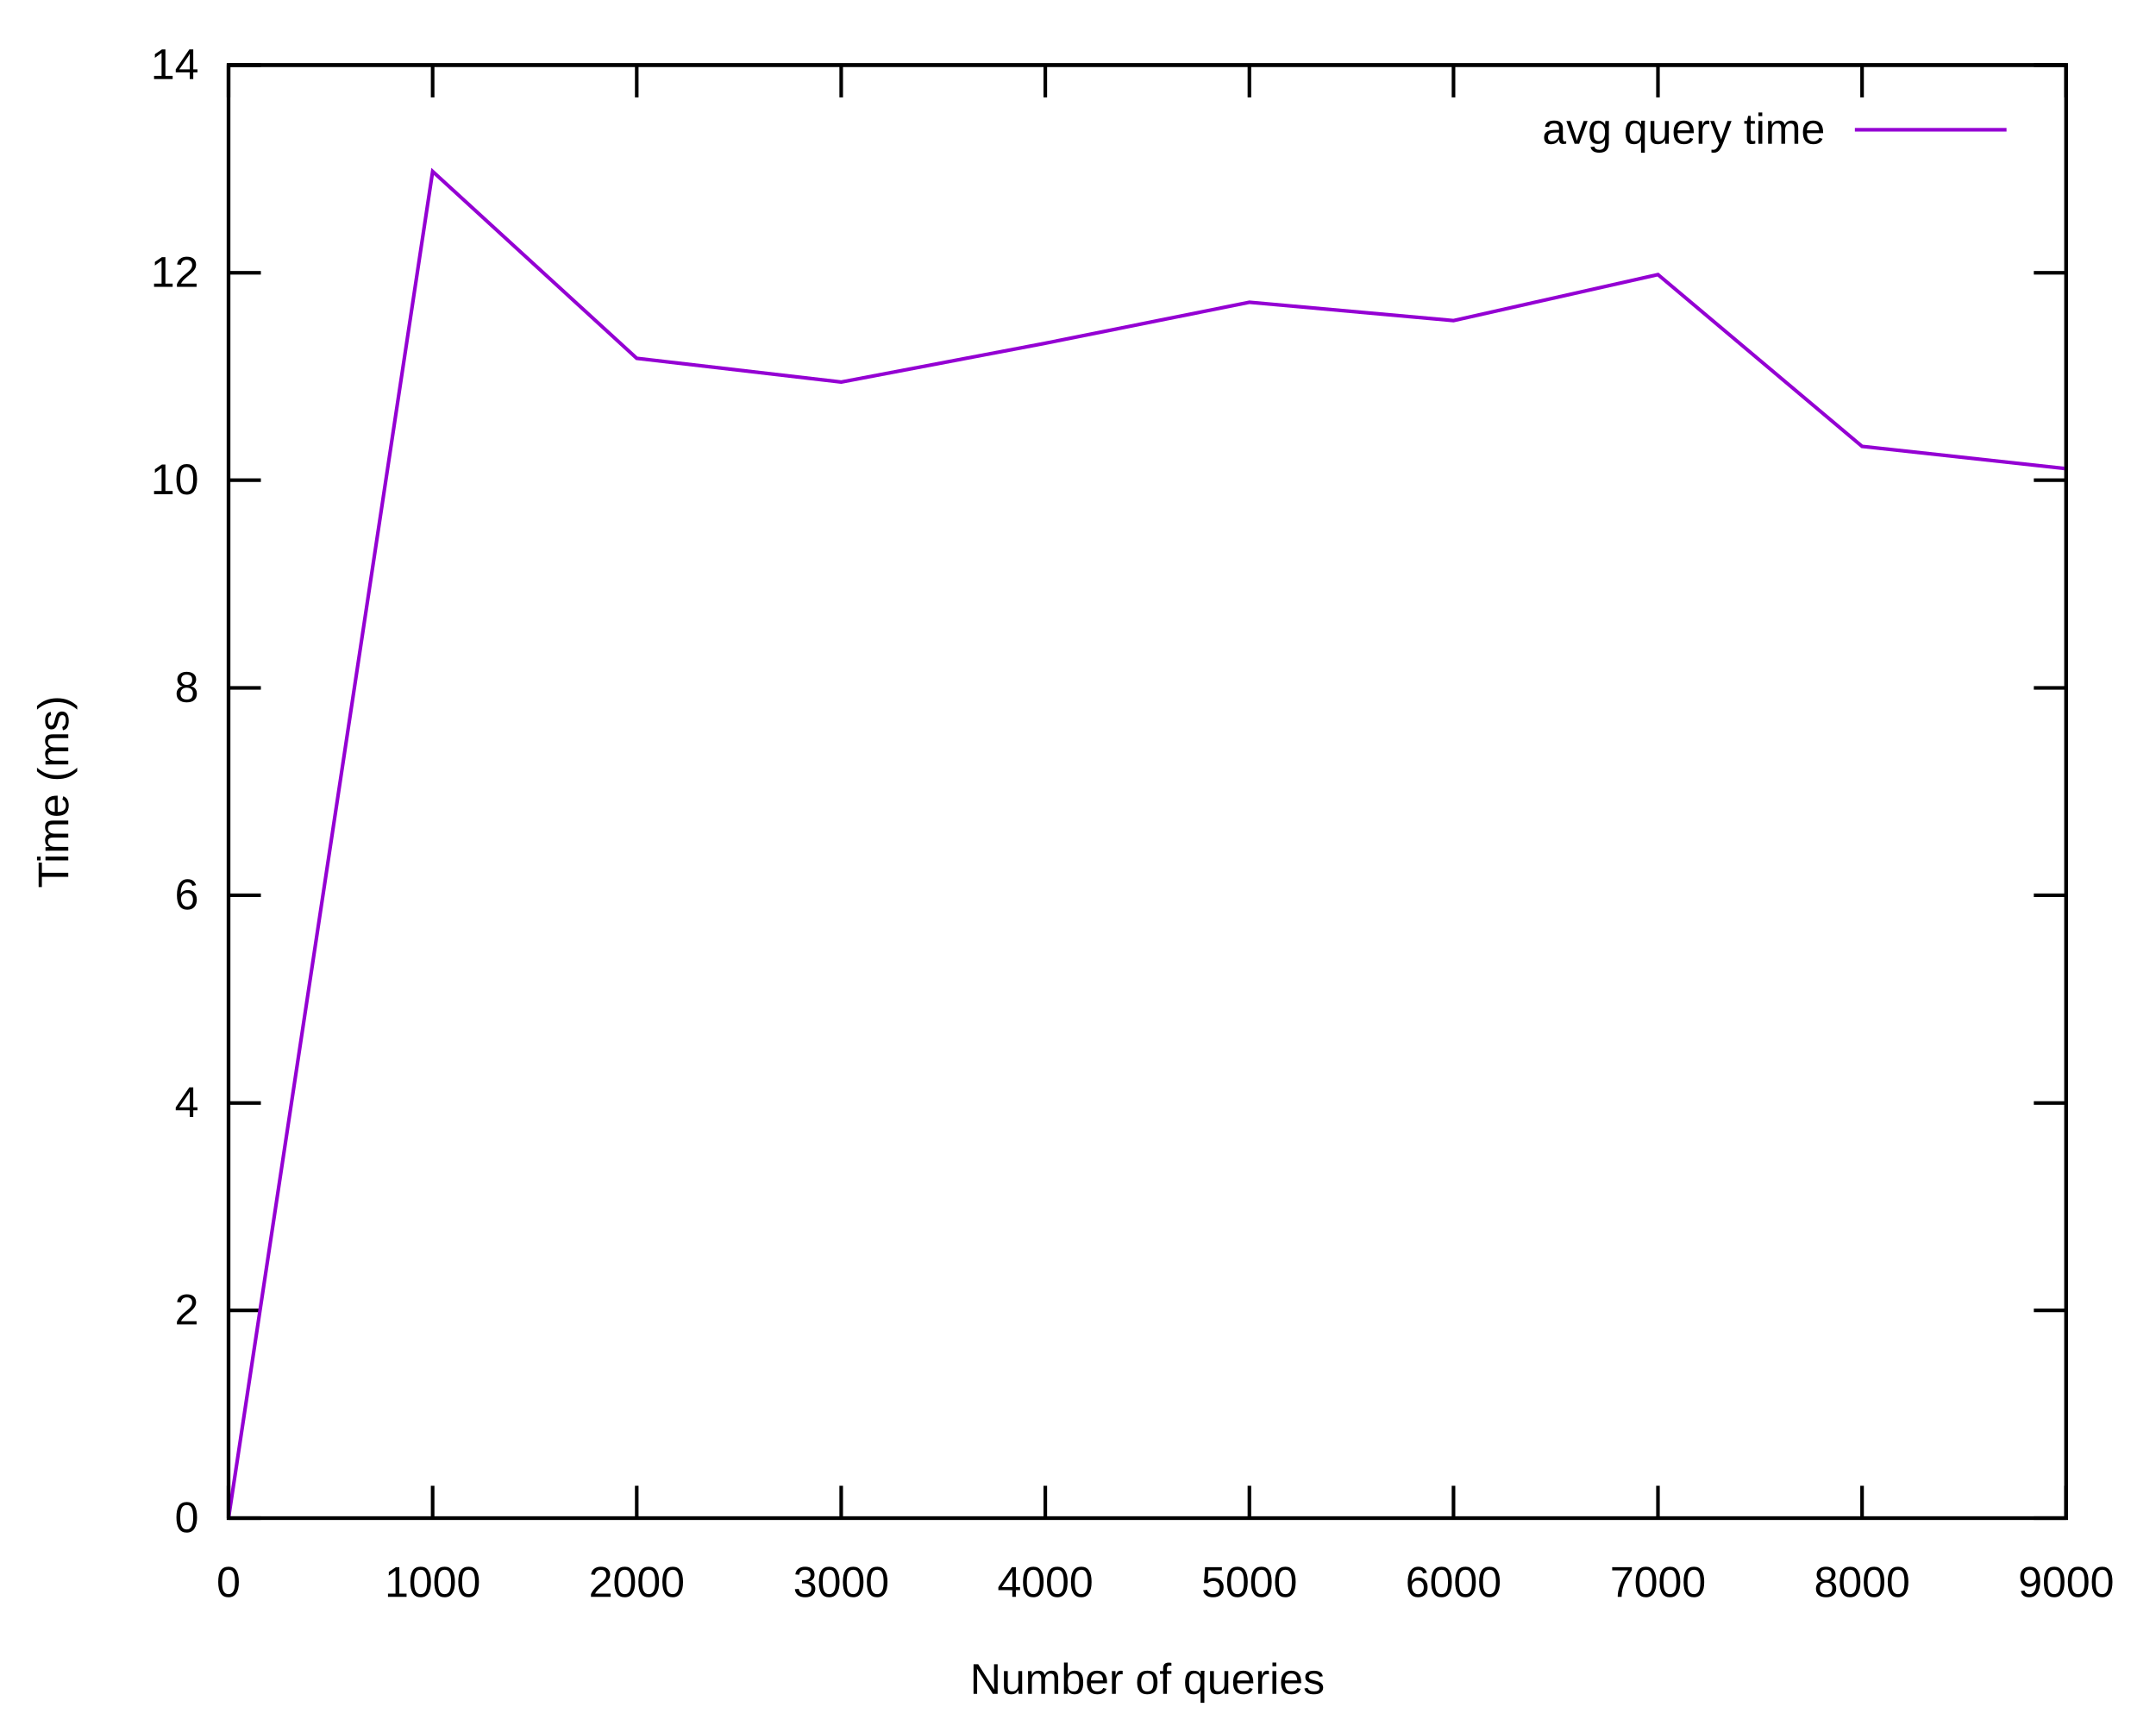
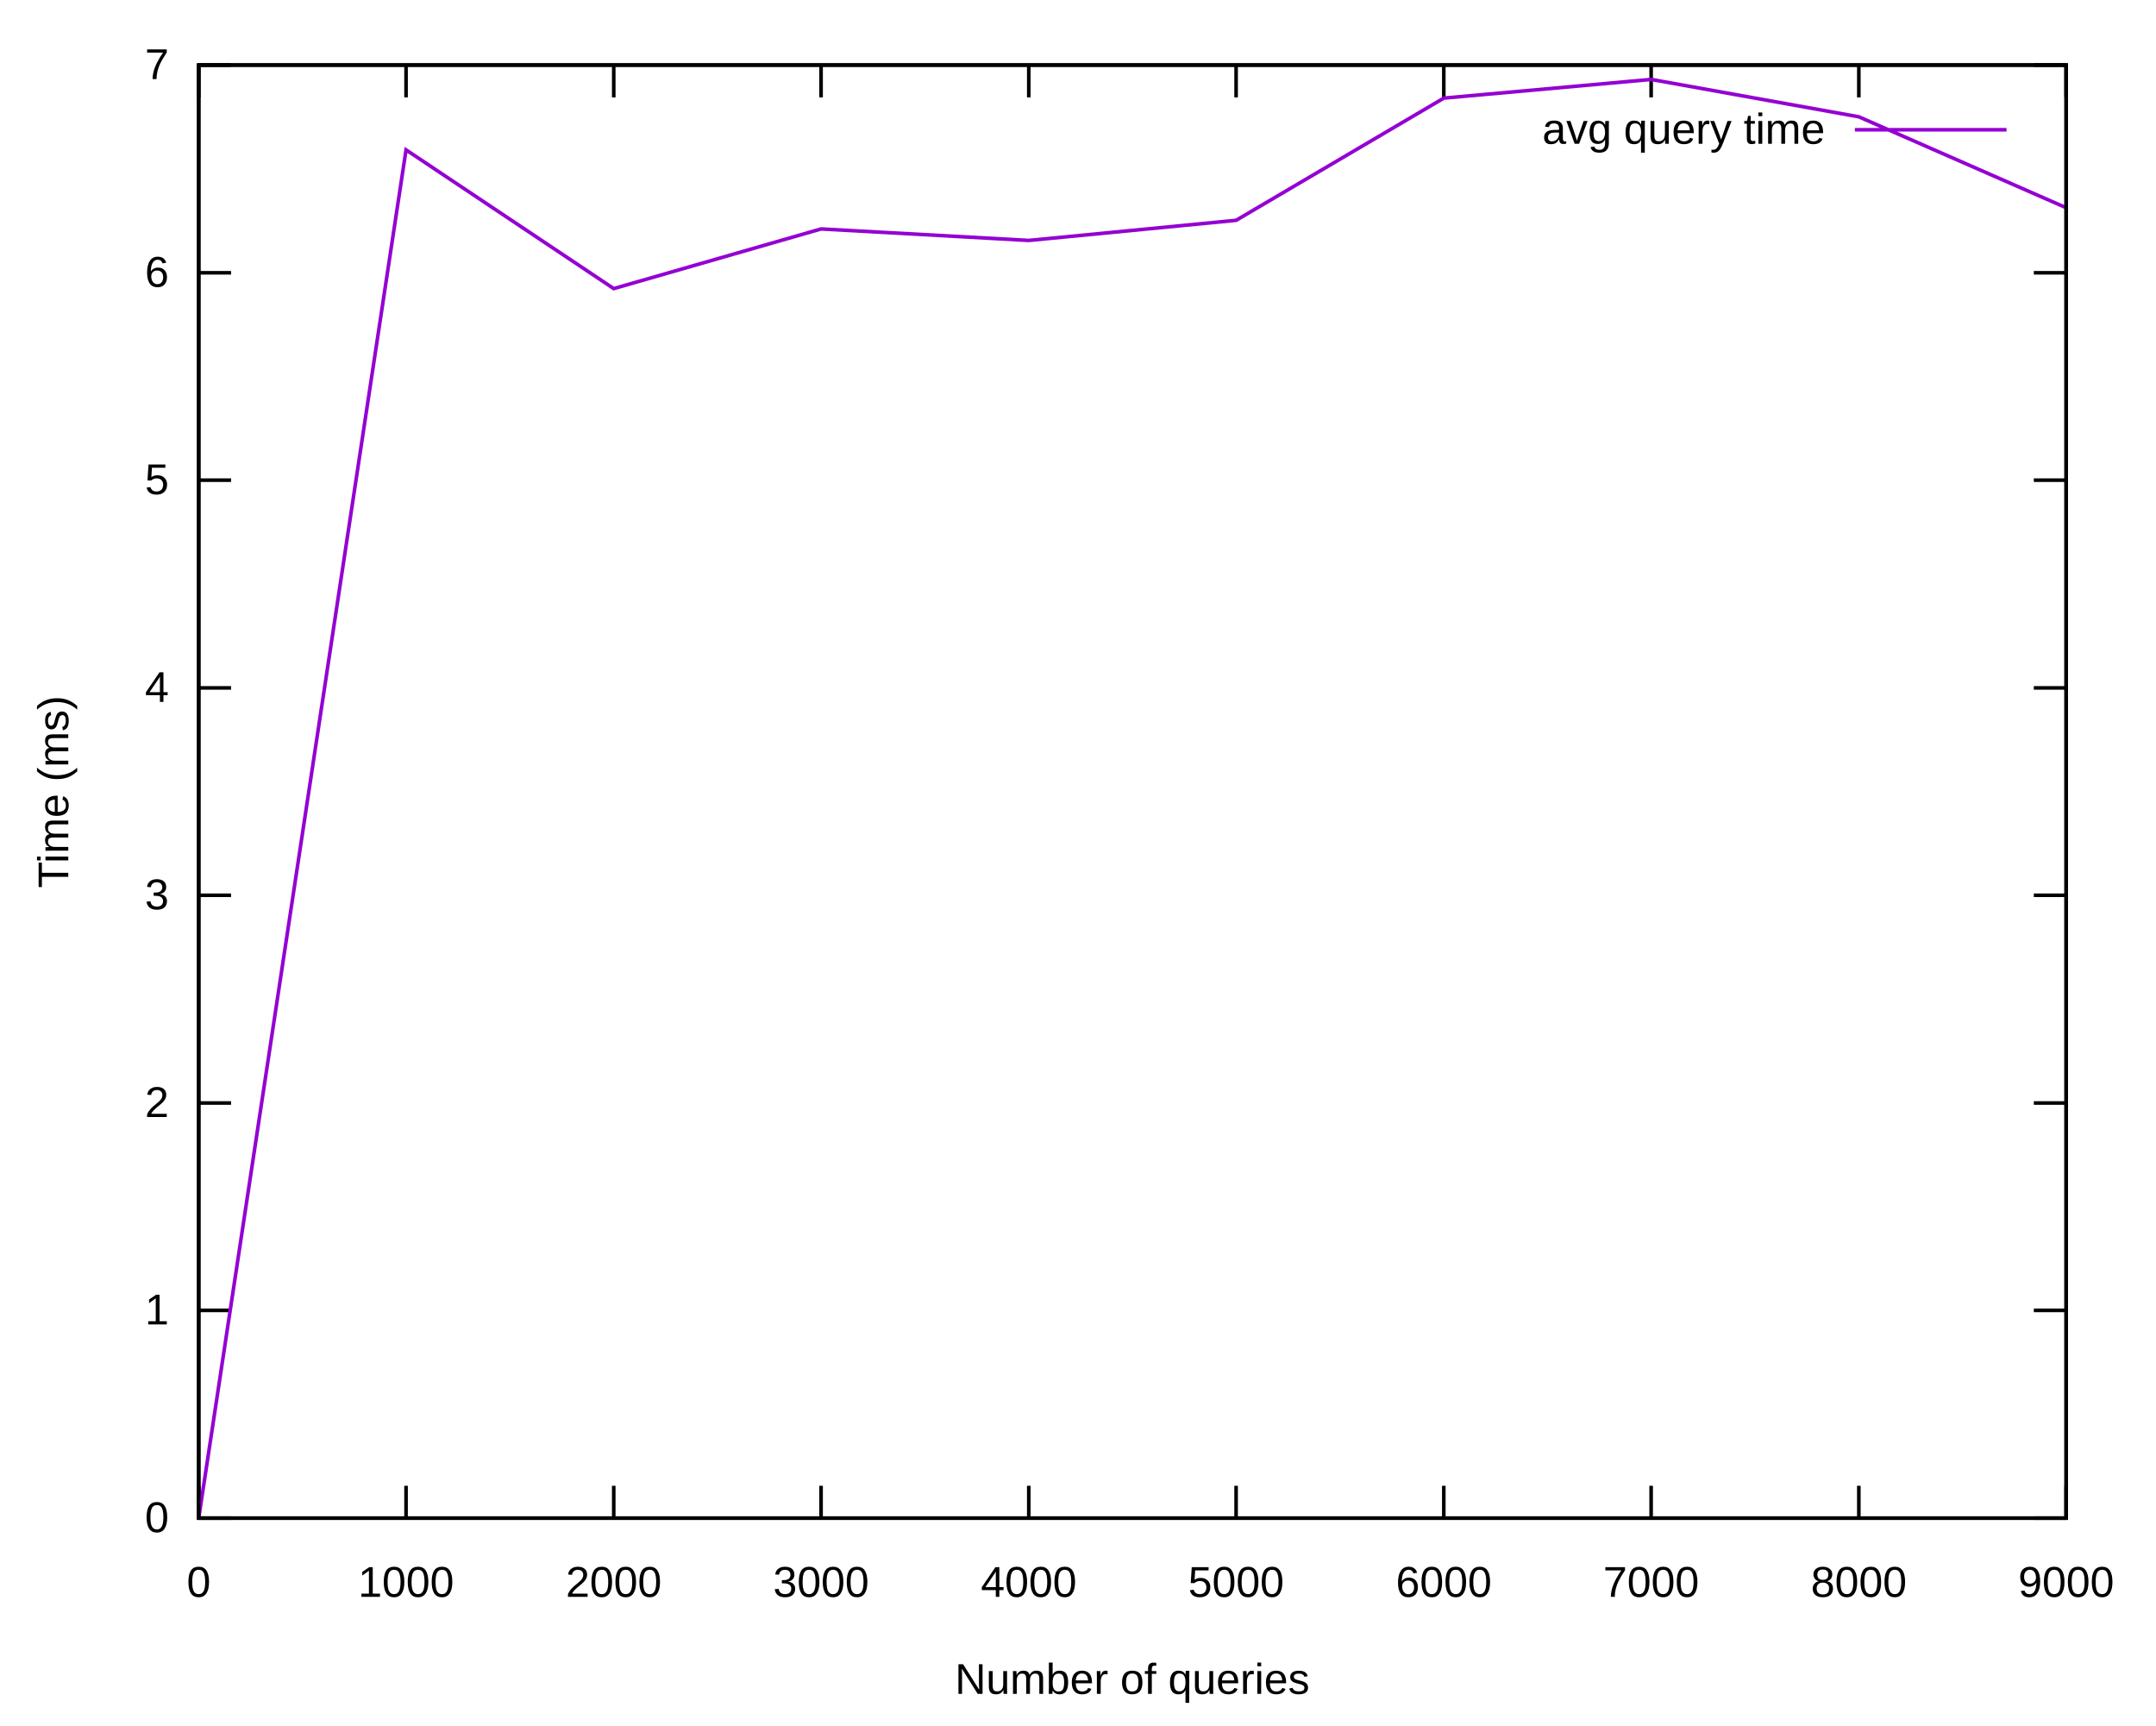
<svg xmlns="http://www.w3.org/2000/svg" xmlns:xlink="http://www.w3.org/1999/xlink" width="600" height="480" viewBox="0 0 600 480">
  <g id="gnuplot_canvas">
    <rect x="0" y="0" width="600" height="480" fill="none" />
    <defs>
      <circle id="gpDot" r="0.5" stroke-width="0.5" stroke="currentColor" />
      <path id="gpPt0" stroke-width="0.222" stroke="currentColor" d="M-1,0 h2 M0,-1 v2" />
      <path id="gpPt1" stroke-width="0.222" stroke="currentColor" d="M-1,-1 L1,1 M1,-1 L-1,1" />
      <path id="gpPt2" stroke-width="0.222" stroke="currentColor" d="M-1,0 L1,0 M0,-1 L0,1 M-1,-1 L1,1 M-1,1 L1,-1" />
      <rect id="gpPt3" stroke-width="0.222" stroke="currentColor" x="-1" y="-1" width="2" height="2" />
      <rect id="gpPt4" stroke-width="0.222" stroke="currentColor" fill="currentColor" x="-1" y="-1" width="2" height="2" />
      <circle id="gpPt5" stroke-width="0.222" stroke="currentColor" cx="0" cy="0" r="1" />
      <use xlink:href="#gpPt5" id="gpPt6" fill="currentColor" stroke="none" />
      <path id="gpPt7" stroke-width="0.222" stroke="currentColor" d="M0,-1.33 L-1.33,0.67 L1.33,0.67 z" />
      <use xlink:href="#gpPt7" id="gpPt8" fill="currentColor" stroke="none" />
      <use xlink:href="#gpPt7" id="gpPt9" stroke="currentColor" transform="rotate(180)" />
      <use xlink:href="#gpPt9" id="gpPt10" fill="currentColor" stroke="none" />
      <use xlink:href="#gpPt3" id="gpPt11" stroke="currentColor" transform="rotate(45)" />
      <use xlink:href="#gpPt11" id="gpPt12" fill="currentColor" stroke="none" />
      <path id="gpPt13" stroke-width="0.222" stroke="currentColor" d="M0,1.330 L1.265,0.411 L0.782,-1.067 L-0.782,-1.076 L-1.265,0.411 z" />
      <use xlink:href="#gpPt13" id="gpPt14" fill="currentColor" stroke="none" />
      <filter id="textbox" filterUnits="objectBoundingBox" x="0" y="0" height="1" width="1">
        <feFlood flood-color="white" flood-opacity="1" result="bgnd" />
        <feComposite in="SourceGraphic" in2="bgnd" operator="atop" />
      </filter>
      <filter id="greybox" filterUnits="objectBoundingBox" x="0" y="0" height="1" width="1">
        <feFlood flood-color="lightgrey" flood-opacity="1" result="grey" />
        <feComposite in="SourceGraphic" in2="grey" operator="atop" />
      </filter>
    </defs>
    <g fill="none" color="white" stroke="currentColor" stroke-width="1.00" stroke-linecap="butt" stroke-linejoin="miter">
</g>
    <g fill="none" color="black" stroke="currentColor" stroke-width="1.00" stroke-linecap="butt" stroke-linejoin="miter">
-       <path stroke="black" d="M63.6,422.4 L72.6,422.4 M575.0,422.4 L566.0,422.4  " />
-       <g transform="translate(55.3,426.3)" stroke="none" fill="black" font-family="Arial" font-size="12.00" text-anchor="end">
+       <path stroke="black" d="M55.3,422.4 L64.3,422.4 M575.0,422.4 L566.0,422.4  " />
+       <g transform="translate(47.0,426.3)" stroke="none" fill="black" font-family="Arial" font-size="12.00" text-anchor="end">
        <text>
          <tspan font-family="Arial"> 0</tspan>
        </text>
      </g>
    </g>
    <g fill="none" color="black" stroke="currentColor" stroke-width="1.00" stroke-linecap="butt" stroke-linejoin="miter">
-       <path stroke="black" d="M63.6,364.6 L72.6,364.6 M575.0,364.6 L566.0,364.6  " />
-       <g transform="translate(55.3,368.5)" stroke="none" fill="black" font-family="Arial" font-size="12.00" text-anchor="end">
+       <path stroke="black" d="M55.3,364.6 L64.3,364.6 M575.0,364.6 L566.0,364.6  " />
+       <g transform="translate(47.0,368.5)" stroke="none" fill="black" font-family="Arial" font-size="12.00" text-anchor="end">
+         <text>
+           <tspan font-family="Arial"> 1</tspan>
+         </text>
+       </g>
+     </g>
+     <g fill="none" color="black" stroke="currentColor" stroke-width="1.00" stroke-linecap="butt" stroke-linejoin="miter">
+       <path stroke="black" d="M55.3,306.9 L64.3,306.9 M575.0,306.9 L566.0,306.9  " />
+       <g transform="translate(47.0,310.8)" stroke="none" fill="black" font-family="Arial" font-size="12.00" text-anchor="end">
        <text>
          <tspan font-family="Arial"> 2</tspan>
        </text>
      </g>
    </g>
    <g fill="none" color="black" stroke="currentColor" stroke-width="1.00" stroke-linecap="butt" stroke-linejoin="miter">
-       <path stroke="black" d="M63.6,306.9 L72.6,306.9 M575.0,306.9 L566.0,306.9  " />
-       <g transform="translate(55.3,310.8)" stroke="none" fill="black" font-family="Arial" font-size="12.00" text-anchor="end">
+       <path stroke="black" d="M55.3,249.1 L64.3,249.1 M575.0,249.1 L566.0,249.1  " />
+       <g transform="translate(47.0,253.0)" stroke="none" fill="black" font-family="Arial" font-size="12.00" text-anchor="end">
+         <text>
+           <tspan font-family="Arial"> 3</tspan>
+         </text>
+       </g>
+     </g>
+     <g fill="none" color="black" stroke="currentColor" stroke-width="1.00" stroke-linecap="butt" stroke-linejoin="miter">
+       <path stroke="black" d="M55.3,191.4 L64.3,191.4 M575.0,191.4 L566.0,191.4  " />
+       <g transform="translate(47.0,195.3)" stroke="none" fill="black" font-family="Arial" font-size="12.00" text-anchor="end">
        <text>
          <tspan font-family="Arial"> 4</tspan>
        </text>
      </g>
    </g>
    <g fill="none" color="black" stroke="currentColor" stroke-width="1.00" stroke-linecap="butt" stroke-linejoin="miter">
-       <path stroke="black" d="M63.6,249.1 L72.6,249.1 M575.0,249.1 L566.0,249.1  " />
-       <g transform="translate(55.3,253.0)" stroke="none" fill="black" font-family="Arial" font-size="12.00" text-anchor="end">
+       <path stroke="black" d="M55.3,133.6 L64.3,133.6 M575.0,133.6 L566.0,133.6  " />
+       <g transform="translate(47.0,137.5)" stroke="none" fill="black" font-family="Arial" font-size="12.00" text-anchor="end">
+         <text>
+           <tspan font-family="Arial"> 5</tspan>
+         </text>
+       </g>
+     </g>
+     <g fill="none" color="black" stroke="currentColor" stroke-width="1.00" stroke-linecap="butt" stroke-linejoin="miter">
+       <path stroke="black" d="M55.3,75.9 L64.3,75.9 M575.0,75.9 L566.0,75.9  " />
+       <g transform="translate(47.0,79.8)" stroke="none" fill="black" font-family="Arial" font-size="12.00" text-anchor="end">
        <text>
          <tspan font-family="Arial"> 6</tspan>
        </text>
      </g>
    </g>
    <g fill="none" color="black" stroke="currentColor" stroke-width="1.00" stroke-linecap="butt" stroke-linejoin="miter">
-       <path stroke="black" d="M63.6,191.4 L72.6,191.4 M575.0,191.4 L566.0,191.4  " />
-       <g transform="translate(55.3,195.3)" stroke="none" fill="black" font-family="Arial" font-size="12.00" text-anchor="end">
-         <text>
-           <tspan font-family="Arial"> 8</tspan>
-         </text>
-       </g>
-     </g>
-     <g fill="none" color="black" stroke="currentColor" stroke-width="1.00" stroke-linecap="butt" stroke-linejoin="miter">
-       <path stroke="black" d="M63.6,133.6 L72.6,133.6 M575.0,133.6 L566.0,133.6  " />
-       <g transform="translate(55.3,137.5)" stroke="none" fill="black" font-family="Arial" font-size="12.00" text-anchor="end">
-         <text>
-           <tspan font-family="Arial"> 10</tspan>
-         </text>
-       </g>
-     </g>
-     <g fill="none" color="black" stroke="currentColor" stroke-width="1.00" stroke-linecap="butt" stroke-linejoin="miter">
-       <path stroke="black" d="M63.6,75.9 L72.6,75.9 M575.0,75.9 L566.0,75.9  " />
-       <g transform="translate(55.3,79.8)" stroke="none" fill="black" font-family="Arial" font-size="12.00" text-anchor="end">
-         <text>
-           <tspan font-family="Arial"> 12</tspan>
-         </text>
-       </g>
-     </g>
-     <g fill="none" color="black" stroke="currentColor" stroke-width="1.00" stroke-linecap="butt" stroke-linejoin="miter">
-       <path stroke="black" d="M63.6,18.1 L72.6,18.1 M575.0,18.1 L566.0,18.1  " />
-       <g transform="translate(55.3,22.0)" stroke="none" fill="black" font-family="Arial" font-size="12.00" text-anchor="end">
-         <text>
-           <tspan font-family="Arial"> 14</tspan>
-         </text>
-       </g>
-     </g>
-     <g fill="none" color="black" stroke="currentColor" stroke-width="1.00" stroke-linecap="butt" stroke-linejoin="miter">
-       <path stroke="black" d="M63.6,422.4 L63.6,413.4 M63.6,18.1 L63.6,27.1  " />
-       <g transform="translate(63.6,444.3)" stroke="none" fill="black" font-family="Arial" font-size="12.00" text-anchor="middle">
+       <path stroke="black" d="M55.3,18.1 L64.3,18.1 M575.0,18.1 L566.0,18.1  " />
+       <g transform="translate(47.0,22.0)" stroke="none" fill="black" font-family="Arial" font-size="12.00" text-anchor="end">
+         <text>
+           <tspan font-family="Arial"> 7</tspan>
+         </text>
+       </g>
+     </g>
+     <g fill="none" color="black" stroke="currentColor" stroke-width="1.00" stroke-linecap="butt" stroke-linejoin="miter">
+       <path stroke="black" d="M55.3,422.4 L55.3,413.4 M55.3,18.1 L55.3,27.1  " />
+       <g transform="translate(55.3,444.3)" stroke="none" fill="black" font-family="Arial" font-size="12.00" text-anchor="middle">
        <text>
          <tspan font-family="Arial"> 0</tspan>
        </text>
      </g>
    </g>
    <g fill="none" color="black" stroke="currentColor" stroke-width="1.00" stroke-linecap="butt" stroke-linejoin="miter">
-       <path stroke="black" d="M120.4,422.4 L120.4,413.4 M120.4,18.1 L120.4,27.1  " />
-       <g transform="translate(120.4,444.3)" stroke="none" fill="black" font-family="Arial" font-size="12.00" text-anchor="middle">
+       <path stroke="black" d="M113.0,422.4 L113.0,413.4 M113.0,18.1 L113.0,27.1  " />
+       <g transform="translate(113.0,444.3)" stroke="none" fill="black" font-family="Arial" font-size="12.00" text-anchor="middle">
        <text>
          <tspan font-family="Arial"> 1000</tspan>
        </text>
      </g>
    </g>
    <g fill="none" color="black" stroke="currentColor" stroke-width="1.00" stroke-linecap="butt" stroke-linejoin="miter">
-       <path stroke="black" d="M177.2,422.4 L177.2,413.4 M177.2,18.1 L177.2,27.1  " />
-       <g transform="translate(177.2,444.3)" stroke="none" fill="black" font-family="Arial" font-size="12.00" text-anchor="middle">
+       <path stroke="black" d="M170.8,422.4 L170.8,413.4 M170.8,18.1 L170.8,27.1  " />
+       <g transform="translate(170.8,444.3)" stroke="none" fill="black" font-family="Arial" font-size="12.00" text-anchor="middle">
        <text>
          <tspan font-family="Arial"> 2000</tspan>
        </text>
      </g>
    </g>
    <g fill="none" color="black" stroke="currentColor" stroke-width="1.00" stroke-linecap="butt" stroke-linejoin="miter">
-       <path stroke="black" d="M234.1,422.4 L234.1,413.4 M234.1,18.1 L234.1,27.1  " />
-       <g transform="translate(234.1,444.3)" stroke="none" fill="black" font-family="Arial" font-size="12.00" text-anchor="middle">
+       <path stroke="black" d="M228.5,422.4 L228.5,413.4 M228.5,18.1 L228.5,27.1  " />
+       <g transform="translate(228.5,444.3)" stroke="none" fill="black" font-family="Arial" font-size="12.00" text-anchor="middle">
        <text>
          <tspan font-family="Arial"> 3000</tspan>
        </text>
      </g>
    </g>
    <g fill="none" color="black" stroke="currentColor" stroke-width="1.00" stroke-linecap="butt" stroke-linejoin="miter">
-       <path stroke="black" d="M290.9,422.4 L290.9,413.4 M290.9,18.1 L290.9,27.1  " />
-       <g transform="translate(290.9,444.3)" stroke="none" fill="black" font-family="Arial" font-size="12.00" text-anchor="middle">
+       <path stroke="black" d="M286.3,422.4 L286.3,413.4 M286.3,18.1 L286.3,27.1  " />
+       <g transform="translate(286.3,444.3)" stroke="none" fill="black" font-family="Arial" font-size="12.00" text-anchor="middle">
        <text>
          <tspan font-family="Arial"> 4000</tspan>
        </text>
      </g>
    </g>
    <g fill="none" color="black" stroke="currentColor" stroke-width="1.00" stroke-linecap="butt" stroke-linejoin="miter">
-       <path stroke="black" d="M347.7,422.4 L347.7,413.4 M347.7,18.1 L347.7,27.1  " />
-       <g transform="translate(347.7,444.3)" stroke="none" fill="black" font-family="Arial" font-size="12.00" text-anchor="middle">
+       <path stroke="black" d="M344.0,422.4 L344.0,413.4 M344.0,18.1 L344.0,27.1  " />
+       <g transform="translate(344.0,444.3)" stroke="none" fill="black" font-family="Arial" font-size="12.00" text-anchor="middle">
        <text>
          <tspan font-family="Arial"> 5000</tspan>
        </text>
      </g>
    </g>
    <g fill="none" color="black" stroke="currentColor" stroke-width="1.00" stroke-linecap="butt" stroke-linejoin="miter">
-       <path stroke="black" d="M404.5,422.4 L404.5,413.4 M404.5,18.1 L404.5,27.1  " />
-       <g transform="translate(404.5,444.3)" stroke="none" fill="black" font-family="Arial" font-size="12.00" text-anchor="middle">
+       <path stroke="black" d="M401.8,422.4 L401.8,413.4 M401.8,18.1 L401.8,27.1  " />
+       <g transform="translate(401.8,444.3)" stroke="none" fill="black" font-family="Arial" font-size="12.00" text-anchor="middle">
        <text>
          <tspan font-family="Arial"> 6000</tspan>
        </text>
      </g>
    </g>
    <g fill="none" color="black" stroke="currentColor" stroke-width="1.00" stroke-linecap="butt" stroke-linejoin="miter">
-       <path stroke="black" d="M461.4,422.4 L461.4,413.4 M461.4,18.1 L461.4,27.1  " />
-       <g transform="translate(461.4,444.3)" stroke="none" fill="black" font-family="Arial" font-size="12.00" text-anchor="middle">
+       <path stroke="black" d="M459.5,422.4 L459.5,413.4 M459.5,18.1 L459.5,27.1  " />
+       <g transform="translate(459.5,444.3)" stroke="none" fill="black" font-family="Arial" font-size="12.00" text-anchor="middle">
        <text>
          <tspan font-family="Arial"> 7000</tspan>
        </text>
      </g>
    </g>
    <g fill="none" color="black" stroke="currentColor" stroke-width="1.00" stroke-linecap="butt" stroke-linejoin="miter">
-       <path stroke="black" d="M518.2,422.4 L518.2,413.4 M518.2,18.1 L518.2,27.1  " />
-       <g transform="translate(518.2,444.3)" stroke="none" fill="black" font-family="Arial" font-size="12.00" text-anchor="middle">
+       <path stroke="black" d="M517.3,422.4 L517.3,413.4 M517.3,18.1 L517.3,27.1  " />
+       <g transform="translate(517.3,444.3)" stroke="none" fill="black" font-family="Arial" font-size="12.00" text-anchor="middle">
        <text>
          <tspan font-family="Arial"> 8000</tspan>
        </text>
      </g>
    </g>
    <g fill="none" color="black" stroke="currentColor" stroke-width="1.00" stroke-linecap="butt" stroke-linejoin="miter">
      <path stroke="black" d="M575.0,422.4 L575.0,413.4 M575.0,18.1 L575.0,27.1  " />
      <g transform="translate(575.0,444.3)" stroke="none" fill="black" font-family="Arial" font-size="12.00" text-anchor="middle">
        <text>
          <tspan font-family="Arial"> 9000</tspan>
        </text>
      </g>
    </g>
    <g fill="none" color="black" stroke="currentColor" stroke-width="1.00" stroke-linecap="butt" stroke-linejoin="miter">
</g>
    <g fill="none" color="black" stroke="currentColor" stroke-width="1.00" stroke-linecap="butt" stroke-linejoin="miter">
-       <path stroke="black" d="M63.6,18.1 L63.6,422.4 L575.0,422.4 L575.0,18.1 L63.6,18.1 Z  " />
+       <path stroke="black" d="M55.3,18.1 L55.3,422.4 L575.0,422.4 L575.0,18.1 L55.3,18.1 Z  " />
    </g>
    <g fill="none" color="black" stroke="currentColor" stroke-width="1.00" stroke-linecap="butt" stroke-linejoin="miter">
      <g transform="translate(19.0,220.3) rotate(270)" stroke="none" fill="black" font-family="Arial" font-size="12.00" text-anchor="middle">
        <text>
          <tspan font-family="Arial">Time (ms)</tspan>
        </text>
      </g>
    </g>
    <g fill="none" color="black" stroke="currentColor" stroke-width="1.00" stroke-linecap="butt" stroke-linejoin="miter">
-       <g transform="translate(319.3,471.3)" stroke="none" fill="black" font-family="Arial" font-size="12.00" text-anchor="middle">
+       <g transform="translate(315.1,471.3)" stroke="none" fill="black" font-family="Arial" font-size="12.00" text-anchor="middle">
        <text>
          <tspan font-family="Arial">Number of queries</tspan>
        </text>
      </g>
    </g>
    <g fill="none" color="black" stroke="currentColor" stroke-width="1.00" stroke-linecap="butt" stroke-linejoin="miter">
</g>
    <g id="gnuplot_plot_1">
      <g fill="none" color="black" stroke="currentColor" stroke-width="1.00" stroke-linecap="butt" stroke-linejoin="miter">
        <g transform="translate(507.9,40.0)" stroke="none" fill="black" font-family="Arial" font-size="12.00" text-anchor="end">
          <text>
            <tspan font-family="Arial">avg query time</tspan>
          </text>
        </g>
      </g>
      <g fill="none" color="black" stroke="currentColor" stroke-width="1.00" stroke-linecap="butt" stroke-linejoin="miter">
-         <path stroke="rgb(148,   0, 211)" d="M516.2,36.1 L558.4,36.1 M63.6,422.4 L120.4,47.7 L177.2,99.7 L234.1,106.3 L290.9,95.5 L347.7,84.1   L404.5,89.2 L461.4,76.4 L518.2,124.2 L575.0,130.4  " />
+         <path stroke="rgb(148,   0, 211)" d="M516.2,36.1 L558.4,36.1 M55.3,422.4 L113.0,41.7 L170.8,80.3 L228.5,63.7 L286.3,66.9 L344.0,61.3   L401.8,27.3 L459.5,22.1 L517.3,32.5 L575.0,57.8  " />
      </g>
    </g>
    <g fill="none" color="white" stroke="rgb(148,   0, 211)" stroke-width="2.00" stroke-linecap="butt" stroke-linejoin="miter">
</g>
    <g fill="none" color="black" stroke="currentColor" stroke-width="2.00" stroke-linecap="butt" stroke-linejoin="miter">
</g>
    <g fill="none" color="black" stroke="black" stroke-width="1.00" stroke-linecap="butt" stroke-linejoin="miter">
</g>
    <g fill="none" color="black" stroke="currentColor" stroke-width="1.00" stroke-linecap="butt" stroke-linejoin="miter">
-       <path stroke="black" d="M63.6,18.1 L63.6,422.4 L575.0,422.4 L575.0,18.1 L63.6,18.1 Z  " />
+       <path stroke="black" d="M55.3,18.1 L55.3,422.4 L575.0,422.4 L575.0,18.1 L55.3,18.1 Z  " />
    </g>
    <g fill="none" color="black" stroke="currentColor" stroke-width="1.00" stroke-linecap="butt" stroke-linejoin="miter">
</g>
  </g>
</svg>
